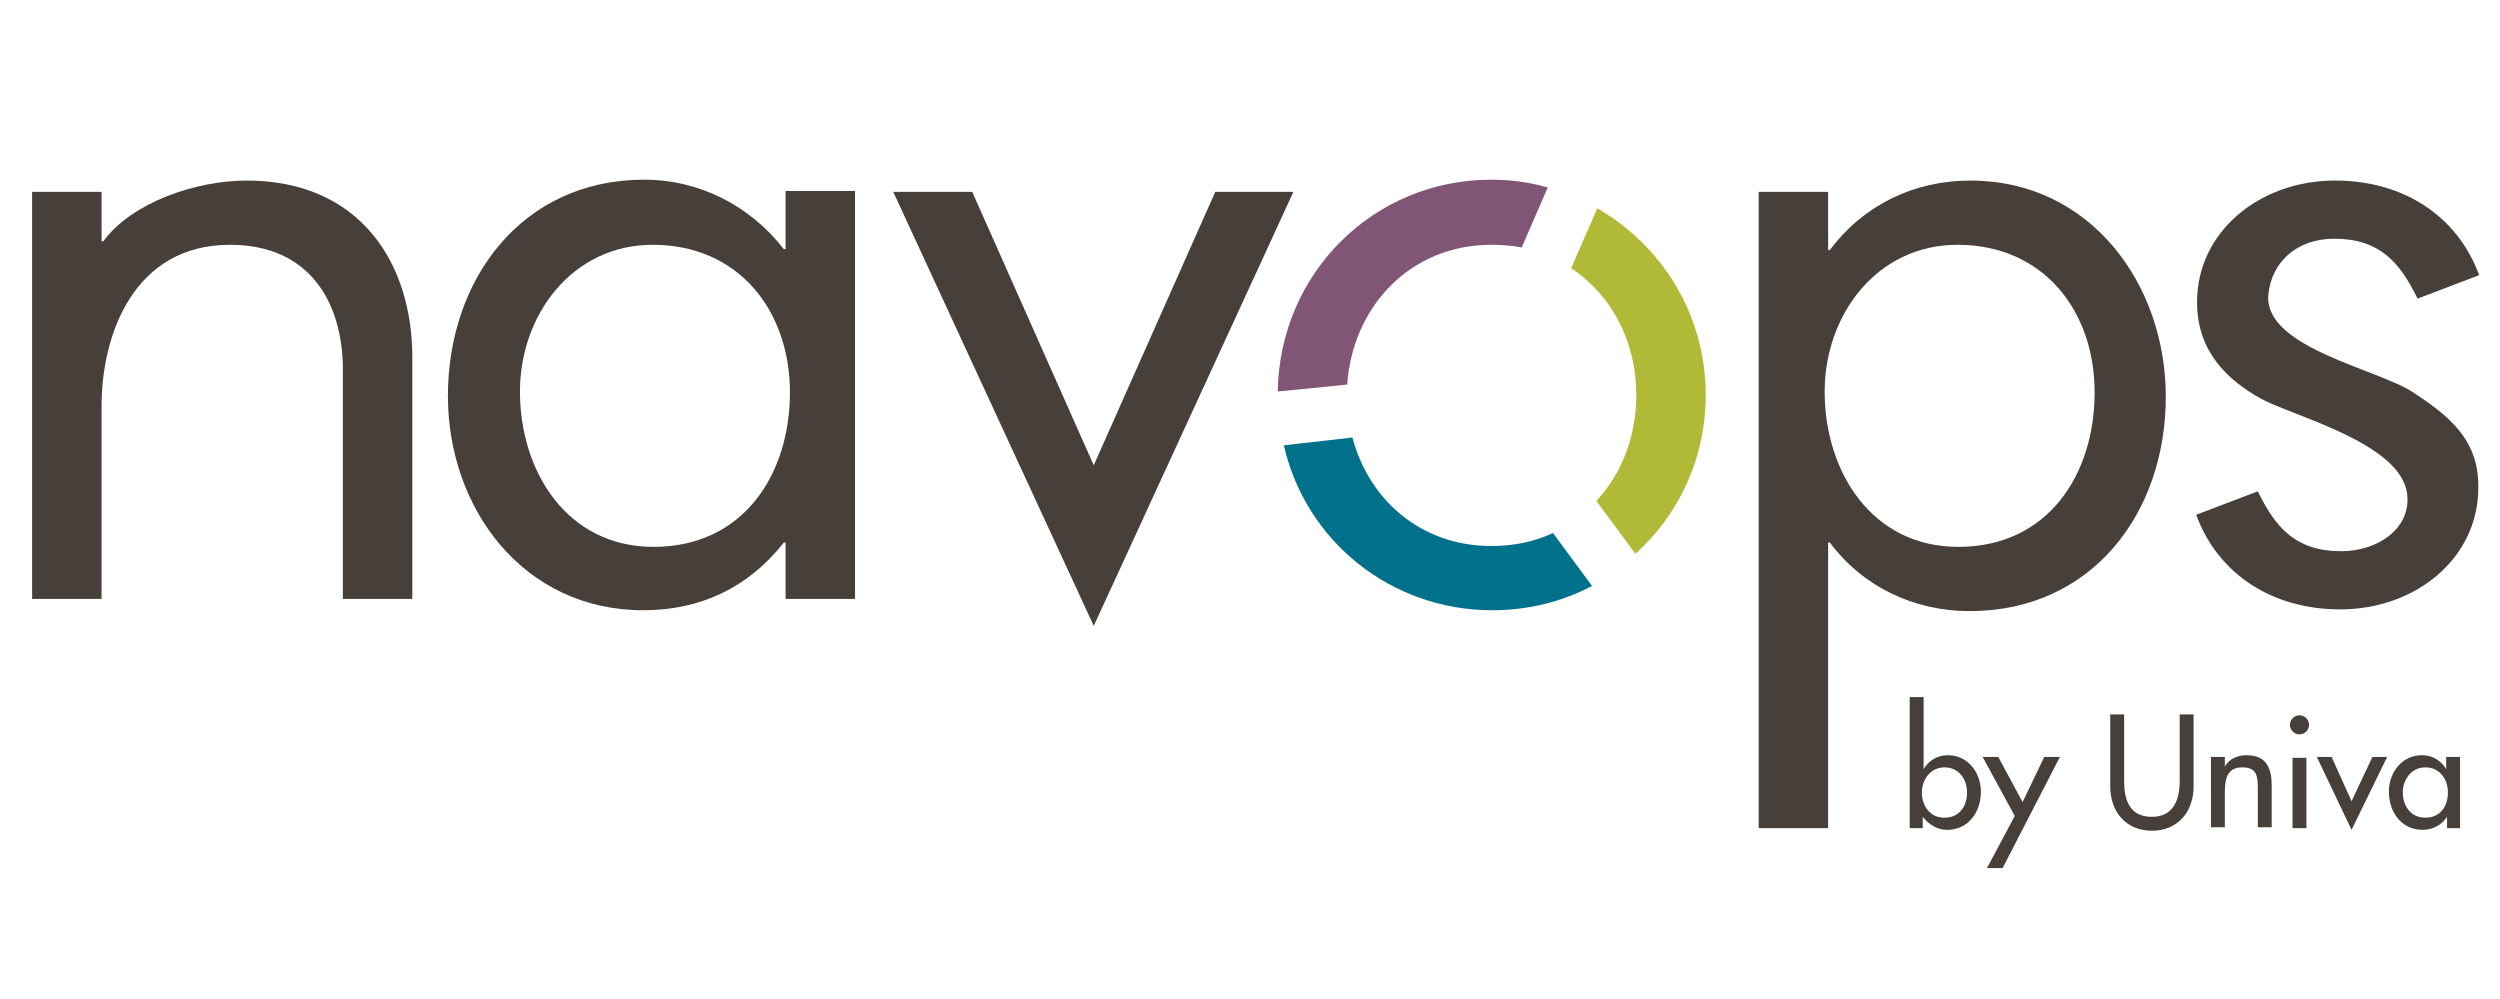
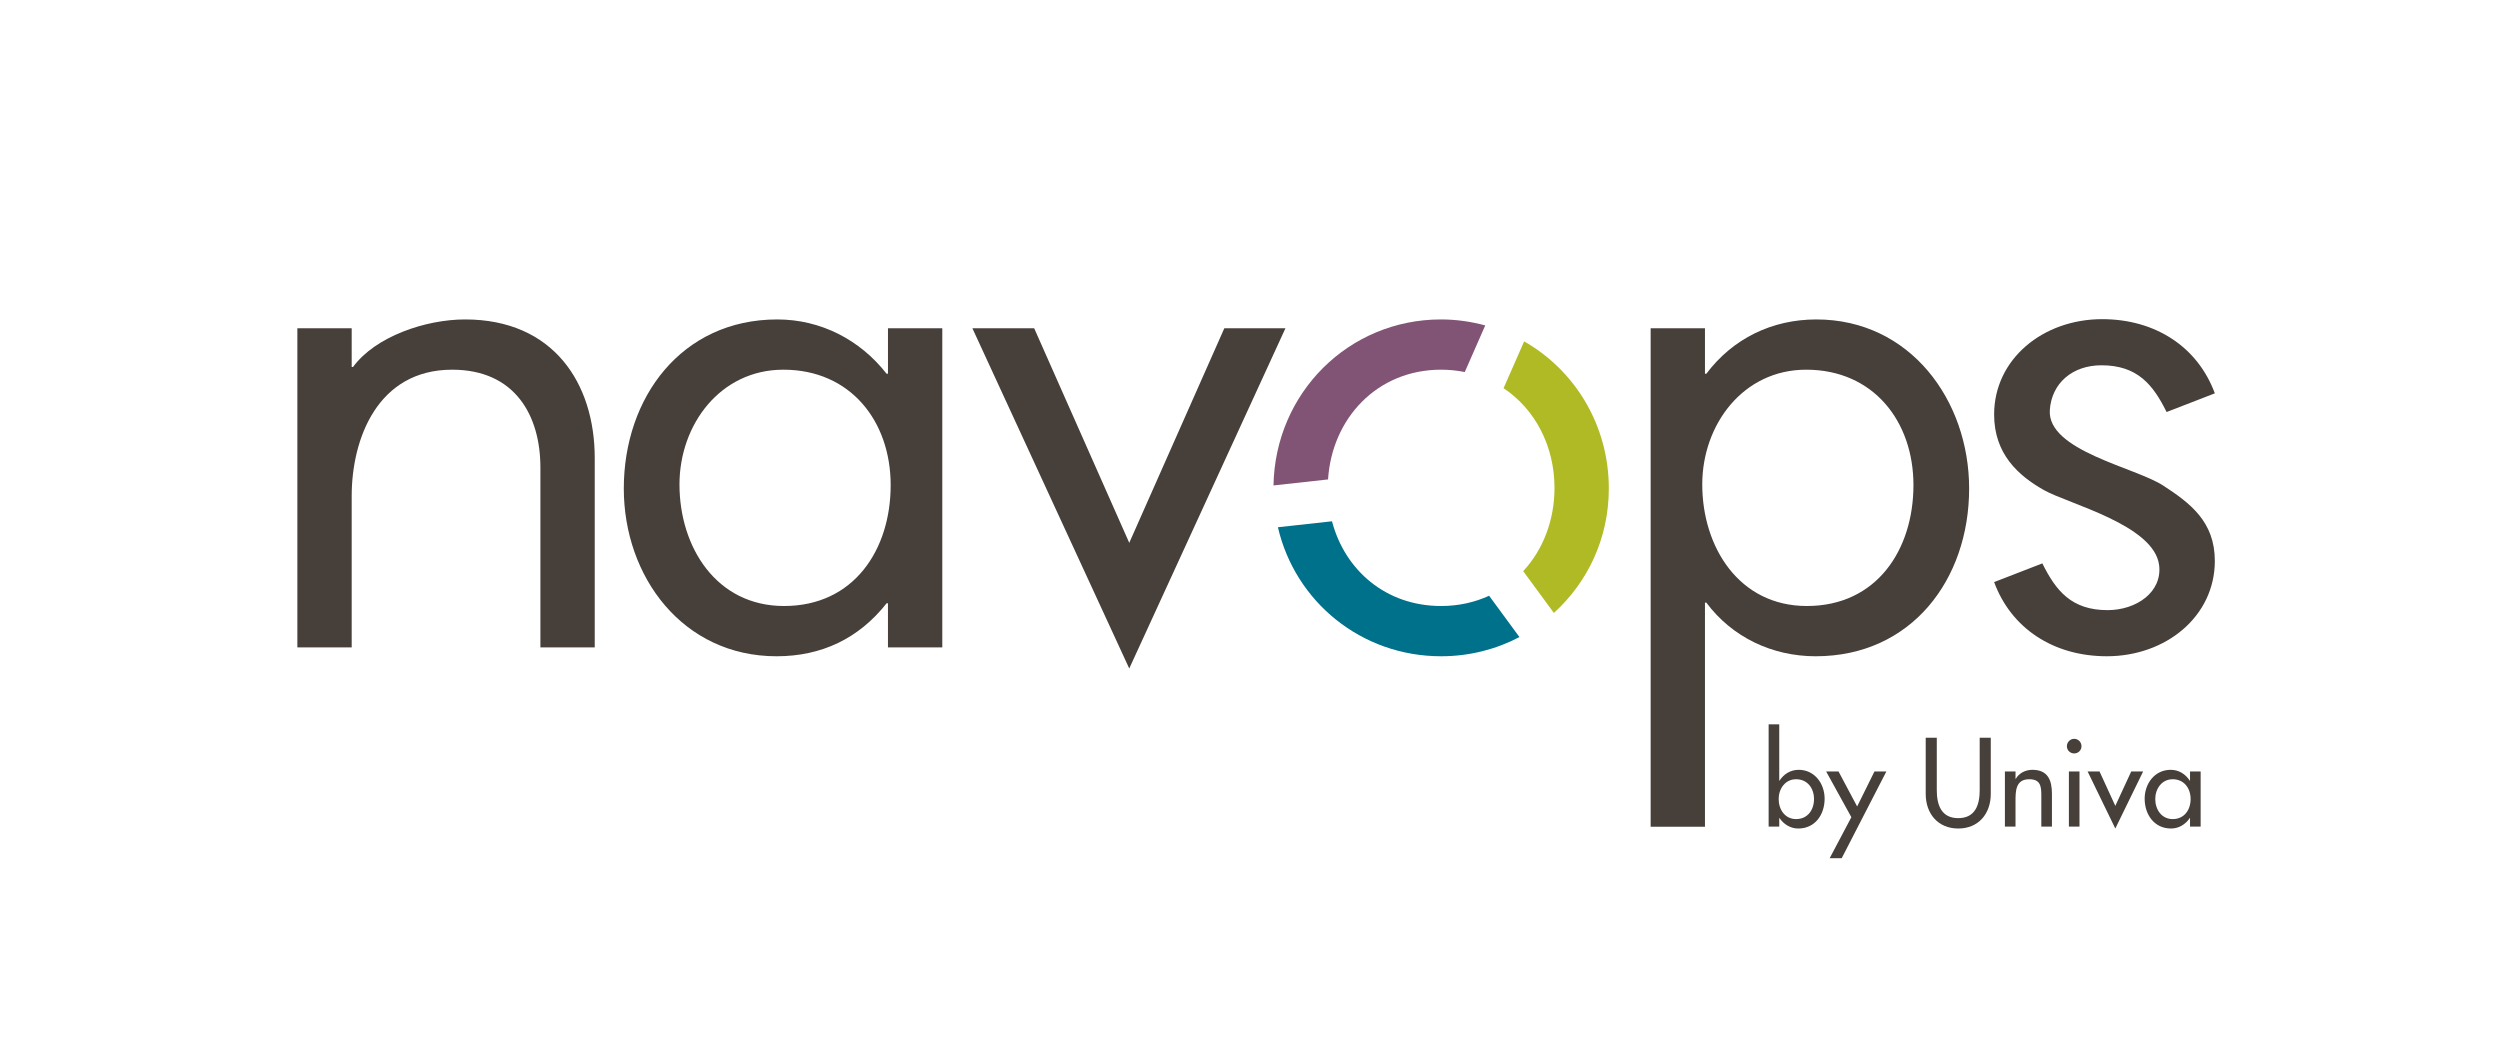
- <svg xmlns="http://www.w3.org/2000/svg" version="1.1" id="Layer_1" x="0px" y="0px" viewBox="0 0 288 115" style="enable-background:new 0 0 288 115;" xml:space="preserve">
-   <style type="text/css">
- 	.st0{fill:#463F3A;}
- 	.st1{fill:#B0BA36;}
- 	.st2{fill:#815575;}
- 	.st3{fill:#00718B;}
- </style>
+ <svg xmlns="http://www.w3.org/2000/svg" version="1.1" id="Layer_1" x="0px" y="0px" width="495.764px" height="207.965px" viewBox="0 0 495.764 207.965" enable-background="new 0 0 495.764 207.965" xml:space="preserve">
+   <path id="XMLID_13_" fill="#463F3A" d="M69.742,72.772h0.269c4.446-6.061,14.403-9.426,22.214-9.426  c17.506,0,25.713,12.657,25.713,27.472v37.571h-10.773V92.704c0-10.236-4.975-19.392-17.5-19.392  c-14.814,0-19.923,13.736-19.923,25.046v30.031H58.969V65.096h10.773V72.772z" />
+   <path id="XMLID_10_" fill="#463F3A" d="M186.861,128.389h-10.773v-8.753h-0.271c-5.52,7.003-12.928,10.505-21.815,10.505  c-18.584,0-30.299-15.756-30.299-33.264c0-18.045,11.447-33.53,30.434-33.53c8.619,0,16.43,4.039,21.681,10.773h0.271v-9.024h10.773  V128.389z M134.744,96.069c0,12.389,7.271,24.106,20.739,24.106c13.87,0,21.142-11.178,21.142-23.972  c0-12.657-7.945-22.892-21.276-22.892C142.823,73.312,134.744,84.219,134.744,96.069z" />
+   <path id="XMLID_9_" fill="#B0BA25" d="M302.245,67.697l-4.077,9.283c6.275,4.183,10.097,11.515,10.097,19.762  c0,6.442-2.276,12.28-6.207,16.519l6.085,8.287c6.688-6.054,10.896-14.797,10.896-24.671  C319.038,84.32,312.323,73.444,302.245,67.697z" />
+   <path id="XMLID_8_" fill="#815475" d="M263.359,95.074c0.762-12.034,9.67-21.763,22.416-21.763c1.632,0,3.199,0.164,4.696,0.467  l4.06-9.243c-2.787-0.752-5.711-1.19-8.756-1.19c-18.378,0-32.913,14.623-33.233,32.92L263.359,95.074z" />
+   <path id="XMLID_7_" fill="#00718B" d="M295.299,118.14c-2.832,1.298-6.029,2.035-9.524,2.035c-10.956,0-19.08-7.099-21.633-16.801  l-10.726,1.182c3.432,14.785,16.544,25.585,32.358,25.585c5.628,0,10.908-1.38,15.542-3.806L295.299,118.14z" />
+   <path id="XMLID_4_" fill="#463F3A" d="M338.104,74.12h0.271c5.252-7.003,13.063-10.773,21.815-10.773  c18.584,0,30.3,16.025,30.3,33.53c0,18.045-11.445,33.264-30.434,33.264c-8.619,0-16.564-3.772-21.682-10.639h-0.271v44.439h-10.771  V65.096h10.771V74.12z M337.567,96.069c0,12.389,7.271,24.106,20.739,24.106c13.87,0,21.142-11.178,21.142-23.972  c0-12.657-7.945-22.892-21.278-22.892C345.647,73.312,337.567,84.219,337.567,96.069z" />
+   <path id="XMLID_2_" fill="#463F3A" d="M223.937,107.65l18.854-42.554h12.12l-30.975,67.468L192.83,65.096h12.254L223.937,107.65z" />
+   <path id="XMLID_1_" fill="#463F3A" d="M428.958,96.281c-5.534-3.606-22.982-6.902-22.469-14.943  c0.338-5.303,4.443-8.899,10.233-8.899c7.138,0,10.234,3.832,12.928,9.269l9.562-3.707c-3.367-9.146-11.716-14.709-22.354-14.709  c-11.716,0-21.412,7.91-21.412,18.91c0,7.814,4.79,12.112,9.879,14.989c4.835,2.734,21.876,6.901,22.844,14.903  c0.638,5.276-4.444,8.899-10.234,8.899c-7.138,0-10.234-3.832-12.928-9.269l-9.561,3.706c3.367,9.146,11.715,14.709,22.354,14.709  c11.716,0,21.413-7.91,21.413-18.91C439.211,103.416,434.288,99.753,428.958,96.281z" />
  <g>
-     <path class="st0" d="M11.7,27.8h0.2c3.3-4.5,10.7-7,16.5-7c13,0,19.1,9.4,19.1,20.4V69h-8V42.6c0-7.6-3.7-14.4-13-14.4   c-11,0-14.8,10.2-14.8,18.6V69h-8V22.1h8V27.8L11.7,27.8z" />
-     <path class="st0" d="M59.9,45.1c0,9.2,5.4,17.9,15.4,17.9c10.3,0,15.7-8.3,15.7-17.8c0-9.4-5.9-17-15.8-17   C65.9,28.2,59.9,36.3,59.9,45.1L59.9,45.1z M98.5,69h-8v-6.5h-0.2c-4.1,5.2-9.6,7.8-16.2,7.8c-13.8,0-22.5-11.7-22.5-24.7   c0-13.4,8.5-24.9,22.6-24.9c6.4,0,12.2,3,16.1,8h0.2v-6.7h8V69L98.5,69z" />
-     <path class="st1" d="M184,24l-3,6.9c4.7,3.1,7.5,8.5,7.5,14.6c0,4.8-1.7,9.1-4.6,12.2l4.5,6.1c5-4.5,8.1-11,8.1-18.3   C196.5,36.3,191.5,28.3,184,24L184,24z" />
-     <path class="st2" d="M155.2,44.3c0.6-8.9,7.2-16.1,16.6-16.1c1.2,0,2.4,0.1,3.5,0.3l3-6.9c-2.1-0.6-4.2-0.9-6.5-0.9   c-13.6,0-24.4,10.8-24.6,24.4L155.2,44.3L155.2,44.3z" />
-     <path class="st3" d="M178.9,61.4c-2.1,1-4.5,1.5-7.1,1.5c-8.1,0-14.1-5.3-16-12.5l-7.9,0.9c2.5,11,12.3,19,24,19   c4.2,0,8.1-1,11.5-2.8L178.9,61.4L178.9,61.4z" />
-     <path class="st0" d="M210.2,45.1c0,9.2,5.4,17.9,15.4,17.9c10.3,0,15.7-8.3,15.7-17.8c0-9.4-5.9-17-15.8-17   C216.2,28.2,210.2,36.3,210.2,45.1L210.2,45.1z M210.6,28.8h0.2c3.9-5.2,9.7-8,16.2-8c13.8,0,22.5,11.9,22.5,24.9   c0,13.4-8.5,24.7-22.6,24.7c-6.4,0-12.3-2.8-16.1-7.9h-0.2v32.9h-8V22.1h8V28.8L210.6,28.8z" />
-     <polygon class="st0" points="126,53.6 140,22.1 149,22.1 126,72.1 102.9,22.1 112,22.1 126,53.6  " />
-     <path class="st0" d="M278,45.2c-4.1-2.7-17-5.1-16.7-11.1c0.3-3.9,3.3-6.6,7.6-6.6c5.3,0,7.6,2.8,9.6,6.9l7.1-2.7   c-2.5-6.8-8.7-10.9-16.6-10.9c-8.7,0-15.9,5.9-15.9,14c0,5.8,3.6,9,7.3,11.1c3.6,2,16.2,5.1,16.9,11c0.5,3.9-3.3,6.6-7.6,6.6   c-5.3,0-7.6-2.8-9.6-6.9l-7.1,2.7c2.5,6.8,8.7,10.9,16.6,10.9c8.7,0,15.9-5.9,15.9-14C285.6,50.5,281.9,47.8,278,45.2L278,45.2z" />
-     <path class="st0" d="M226.6,91.3c0-1.6-1-2.9-2.6-2.9c-1.6,0-2.6,1.4-2.6,2.9c0,1.5,0.9,2.9,2.6,2.9   C225.7,94.2,226.6,92.9,226.6,91.3L226.6,91.3z M220,80.3h1.6v8.3h0c0.6-1,1.6-1.6,2.8-1.6c2.3,0,3.8,2,3.8,4.2   c0,2.3-1.4,4.4-3.9,4.4c-1.1,0-2.1-0.6-2.8-1.5h0v1.3H220V80.3L220,80.3z" />
-     <polygon class="st0" points="228.4,87.2 230.2,87.2 233,92.4 235.5,87.2 237.3,87.2 230.7,100 228.9,100 232.1,94 228.4,87.2  " />
-     <path class="st0" d="M244.7,82.3V90c0,2.1,0.6,4.1,3.2,4.1c2.5,0,3.2-2,3.2-4.1v-7.7h1.6v8.3c0,2.9-1.8,5.1-4.8,5.1   c-3,0-4.8-2.2-4.8-5.1v-8.3H244.7L244.7,82.3z" />
-     <path class="st0" d="M256.3,88.3L256.3,88.3c0.5-0.9,1.5-1.3,2.5-1.3c2.3,0,2.9,1.5,2.9,3.5v4.8h-1.6v-4.6c0-1.4-0.2-2.3-1.8-2.3   c-2,0-2,1.8-2,3.2v3.7h-1.6v-8.1h1.6V88.3L256.3,88.3z" />
-     <path class="st0" d="M265.7,95.4h-1.6v-8.1h1.6V95.4L265.7,95.4z M266,83.5c0,0.6-0.5,1.1-1.1,1.1c-0.6,0-1.1-0.5-1.1-1.1   c0-0.6,0.5-1.1,1.1-1.1C265.5,82.4,266,82.9,266,83.5L266,83.5z" />
-     <polygon class="st0" points="270.9,92.3 273.3,87.2 275,87.2 270.9,95.6 266.9,87.2 268.6,87.2 270.9,92.3  " />
-     <path class="st0" d="M282,91.3c0-1.6-1-2.9-2.6-2.9c-1.6,0-2.6,1.4-2.6,2.9c0,1.5,0.9,2.9,2.6,2.9C281.1,94.2,282,92.9,282,91.3   L282,91.3z M283.5,95.4h-1.6v-1.3h0c-0.6,0.9-1.6,1.5-2.8,1.5c-2.5,0-3.9-2.1-3.9-4.4c0-2.2,1.5-4.2,3.8-4.2c1.2,0,2.2,0.6,2.8,1.6   h0v-1.4h1.6V95.4L283.5,95.4z" />
+     <path fill="#463F3A" d="M350.73,143.638h2.104v11.172h0.046c0.866-1.309,2.174-2.15,3.811-2.15c3.156,0,5.142,2.734,5.142,5.727   c0,3.132-1.869,5.913-5.235,5.913c-1.543,0-2.875-0.841-3.717-2.079h-0.046v1.705h-2.104V143.638z M359.73,158.456   c0-2.127-1.287-3.928-3.553-3.928c-2.175,0-3.459,1.894-3.459,3.928c0,2.057,1.237,3.974,3.459,3.974   C358.468,162.43,359.73,160.606,359.73,158.456z" />
+     <path fill="#463F3A" d="M362.134,152.986h2.454l3.693,6.942l3.437-6.942h2.36l-8.858,17.203h-2.386l4.302-8.134L362.134,152.986z" />
+     <path fill="#463F3A" d="M384.076,146.302v10.401c0,2.875,0.865,5.54,4.255,5.54c3.389,0,4.254-2.665,4.254-5.54v-10.401h2.196   v11.149c0,3.88-2.405,6.848-6.45,6.848c-4.043,0-6.451-2.968-6.451-6.848v-11.149H384.076z" />
+     <path fill="#463F3A" d="M399.687,154.459h0.047c0.653-1.169,1.963-1.8,3.295-1.8c3.086,0,3.881,2.081,3.881,4.744v6.521h-2.104   v-6.264c0-1.87-0.256-3.133-2.407-3.133c-2.711,0-2.711,2.385-2.711,4.371v5.025h-2.105v-10.938h2.105V154.459z" />
+     <path fill="#463F3A" d="M412.772,147.984c0,0.796-0.653,1.426-1.448,1.426s-1.449-0.63-1.449-1.426   c0-0.818,0.654-1.472,1.449-1.472S412.772,147.166,412.772,147.984z M412.375,163.925h-2.102v-10.938h2.102V163.925z" />
+     <path fill="#463F3A" d="M419.479,159.812l3.156-6.825h2.36l-5.517,11.313l-5.493-11.313h2.362L419.479,159.812z" />
+     <path fill="#463F3A" d="M436.399,163.925h-2.104v-1.705h-0.047c-0.84,1.238-2.149,2.079-3.715,2.079   c-3.343,0-5.236-2.781-5.236-5.913c0-2.992,1.986-5.727,5.166-5.727c1.613,0,2.92,0.842,3.785,2.15h0.047v-1.823h2.104V163.925z    M434.412,158.456c0-2.127-1.285-3.928-3.552-3.928c-2.174,0-3.461,1.894-3.461,3.928c0,2.057,1.24,3.974,3.461,3.974   C433.149,162.43,434.412,160.606,434.412,158.456z" />
  </g>
+   <rect fill="none" width="495.764" height="207.965" />
</svg>
